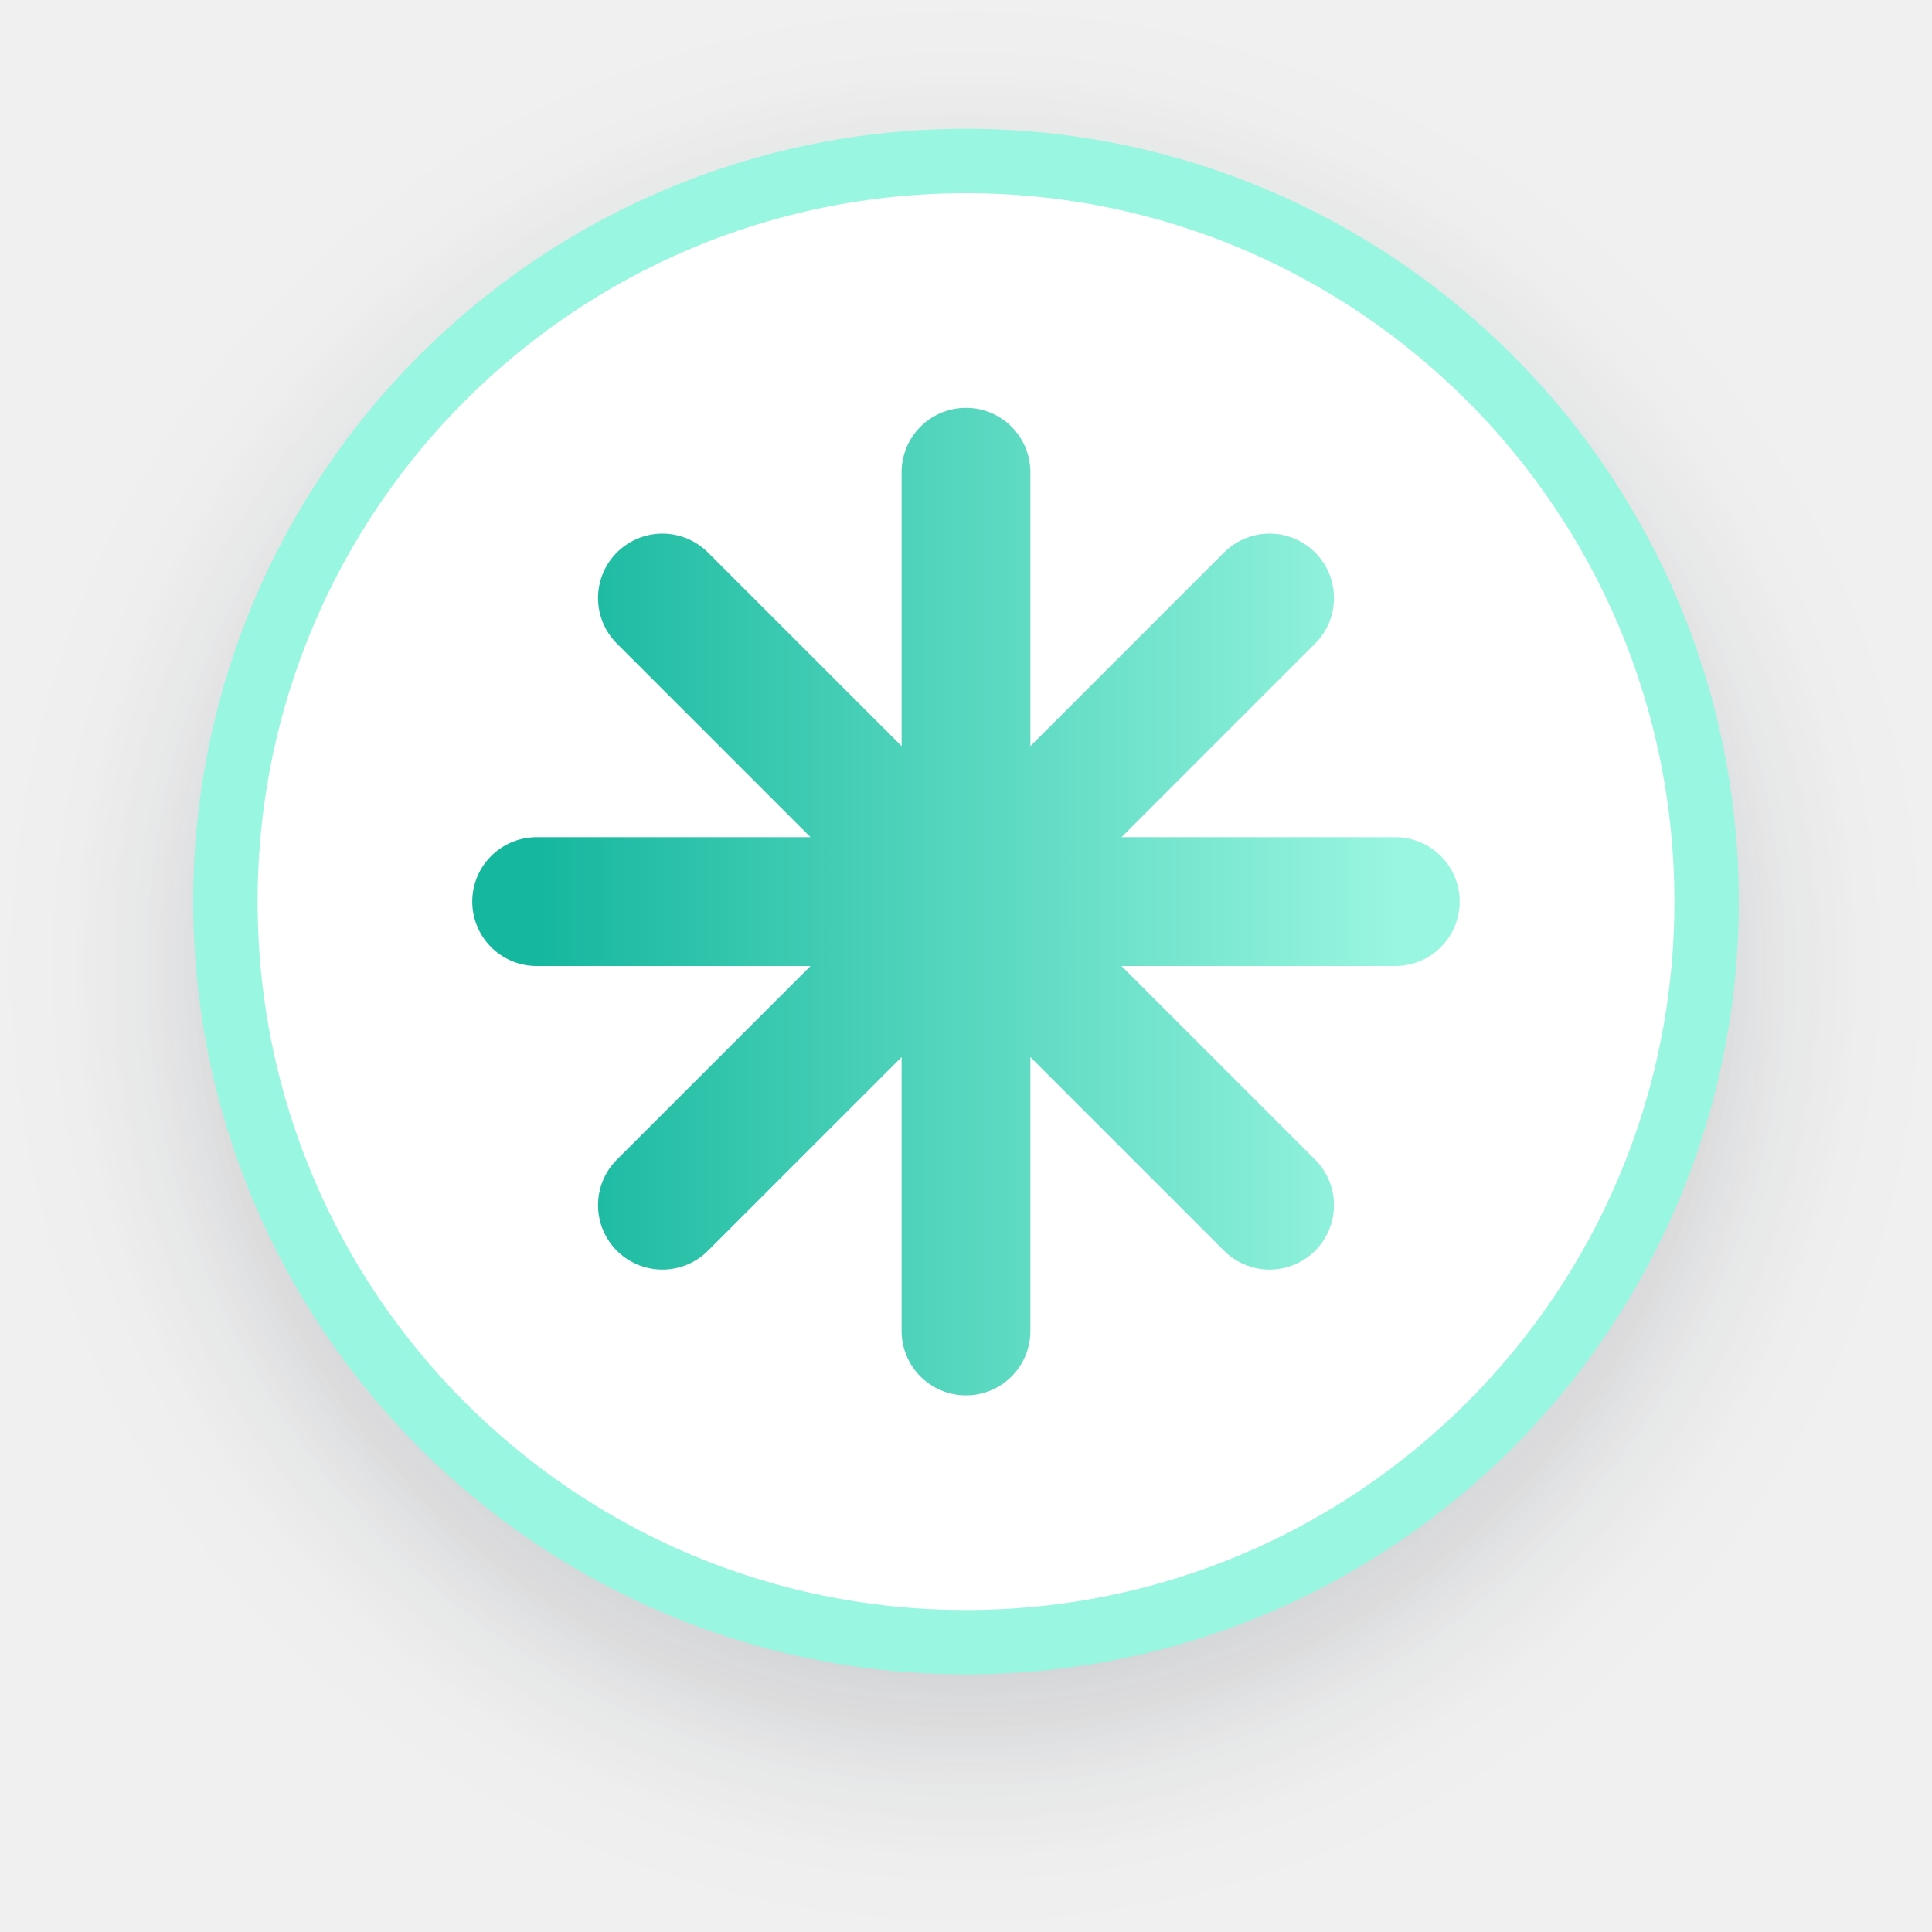
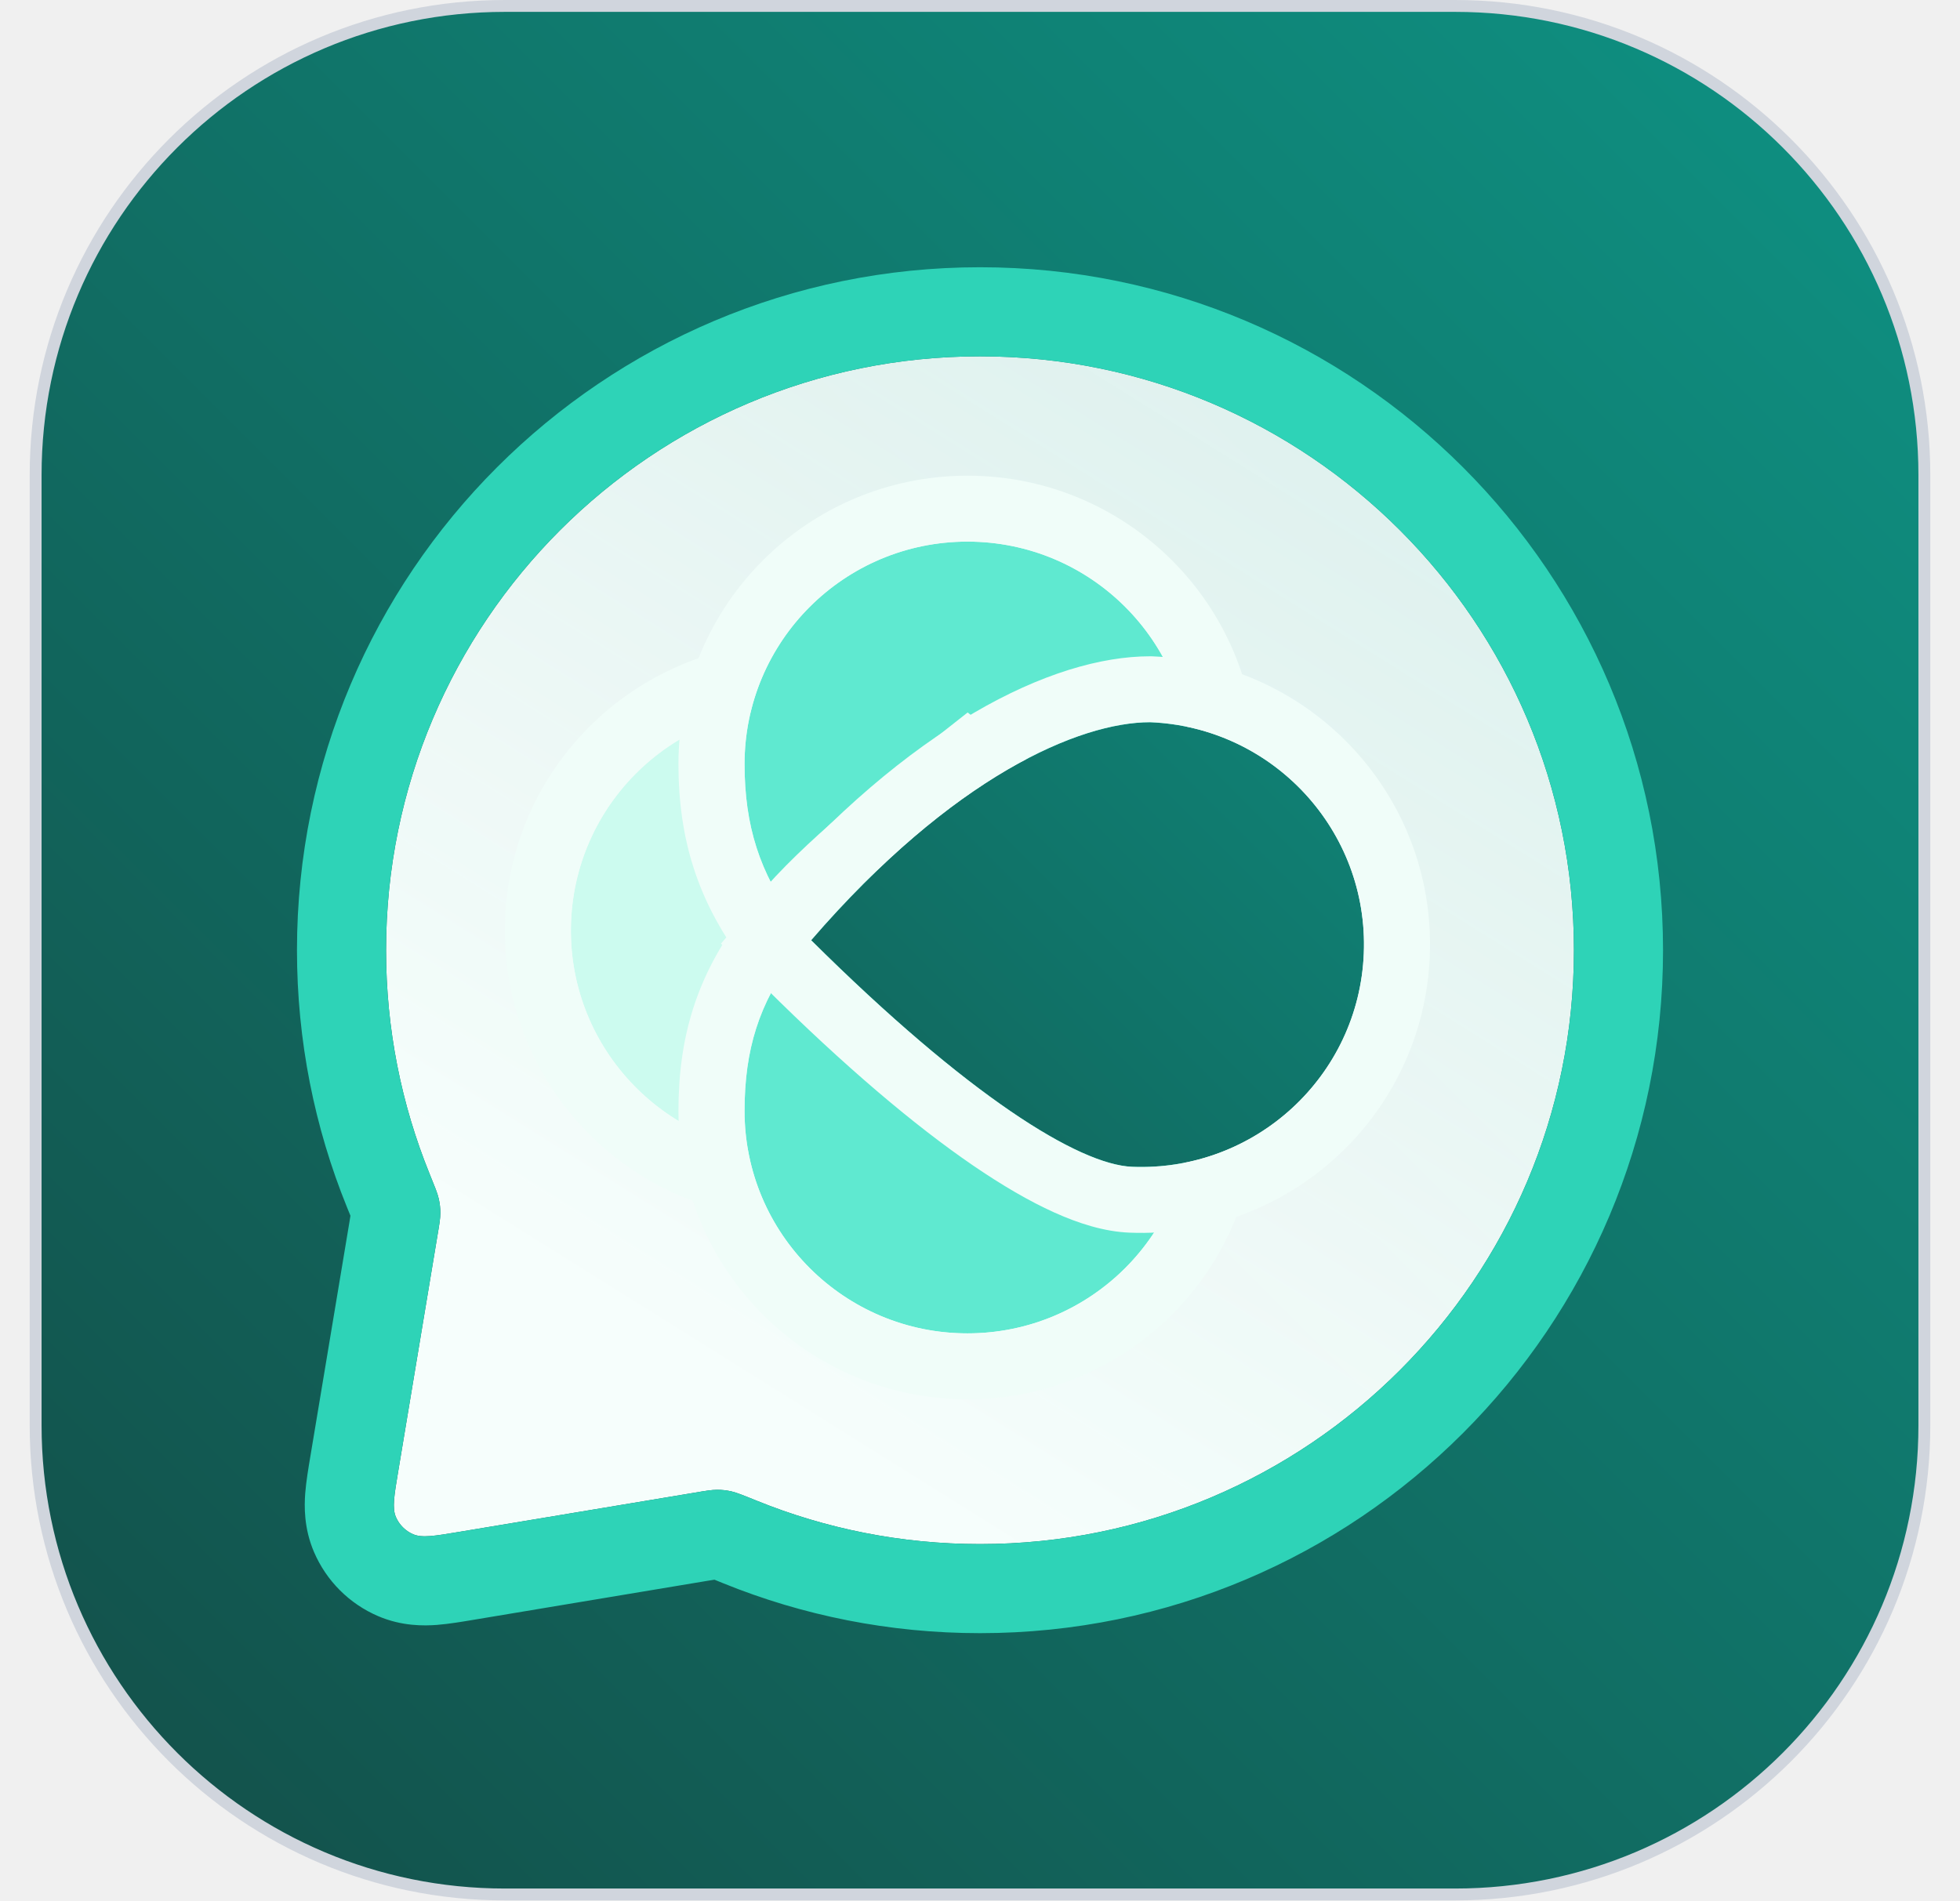
- <svg xmlns="http://www.w3.org/2000/svg" width="30" height="30" viewBox="0 0 30 30" fill="none">
-   <g filter="url(#filter0_dd_9882_341880)">
-     <rect x="3.5" y="2.5" width="23" height="23" rx="11.5" fill="white" />
-     <g clip-path="url(#clip0_9882_341880)">
-       <path d="M15 7.333V20.667M19.714 9.286L10.286 18.714M21.666 14H8.333M19.714 18.714L10.286 9.286" stroke="url(#paint0_linear_9882_341880)" stroke-width="2" stroke-linecap="round" stroke-linejoin="round" />
-     </g>
-     <rect x="3.5" y="2.5" width="23" height="23" rx="11.5" stroke="#99F6E0" />
-   </g>
+ <svg xmlns="http://www.w3.org/2000/svg" width="33" height="32" viewBox="0 0 33 32" fill="none">
+   <rect x="0.6" y="0.1" width="31.8" height="31.8" rx="7.9" fill="url(#paint0_linear_173_21581)" />
+   <mask id="path-2-outside-1_173_21581" maskUnits="userSpaceOnUse" x="4.5" y="4" width="24" height="24" fill="black">
+     <rect fill="white" x="4.5" y="4" width="24" height="24" />
+     <path d="M26.5 16C26.5 21.523 22.023 26 16.5 26C15.17 26 13.9 25.74 12.739 25.269C12.517 25.179 12.406 25.134 12.316 25.113C12.229 25.094 12.164 25.086 12.073 25.086C11.982 25.086 11.881 25.103 11.681 25.137L7.728 25.795C7.314 25.864 7.107 25.899 6.957 25.835C6.826 25.779 6.721 25.674 6.665 25.543C6.601 25.393 6.636 25.186 6.705 24.773L7.363 20.819C7.397 20.619 7.414 20.519 7.414 20.427C7.414 20.337 7.406 20.271 7.387 20.184C7.367 20.094 7.321 19.983 7.231 19.761C6.76 18.6 6.5 17.33 6.5 16C6.5 10.477 10.977 6 16.5 6C22.023 6 26.5 10.477 26.5 16Z" />
+     <path d="M18.964 15.806C16.833 13.576 14.749 12.233 13.516 11.926C11.445 11.843 9.699 13.451 9.615 15.518C9.532 17.585 11.143 19.328 13.214 19.412C14.94 19.412 16.416 18.221 18.964 15.806Z" />
+     <path fill-rule="evenodd" clip-rule="evenodd" d="M20.538 15.845L19.769 15.04C18.657 13.877 17.547 12.933 16.538 12.233C15.547 11.546 14.59 11.049 13.785 10.849L13.675 10.822L13.561 10.817C10.876 10.709 8.612 12.794 8.504 15.473C8.396 18.153 10.485 20.413 13.169 20.521L13.192 20.522H13.214C14.365 20.522 15.378 20.115 16.396 19.439C17.391 18.779 18.461 17.814 19.73 16.611L20.538 15.845ZM18.964 15.806C18.681 16.074 18.411 16.328 18.153 16.566C16.085 18.471 14.748 19.412 13.214 19.412C11.143 19.328 9.532 17.585 9.615 15.518C9.699 13.451 11.445 11.843 13.516 11.926C14.597 12.195 16.331 13.26 18.178 15.021C18.438 15.269 18.701 15.531 18.964 15.806Z" />
+     <path d="M16.289 18.159C13.552 16.076 12.536 14.935 12.536 12.866C12.536 10.797 14.216 9.12 16.289 9.12C18.361 9.12 20.042 10.797 20.042 12.866C20.042 14.935 18.978 16.046 16.289 18.159Z" />
+     <path fill-rule="evenodd" clip-rule="evenodd" d="M16.3 19.563L15.614 19.042C14.247 18.001 13.192 17.112 12.492 16.168C11.746 15.162 11.423 14.125 11.423 12.866C11.423 10.184 13.602 8.01 16.289 8.01C18.976 8.01 21.154 10.184 21.154 12.866C21.154 14.137 20.812 15.166 20.063 16.163C19.362 17.095 18.312 17.982 16.977 19.031L16.3 19.563ZM12.536 12.866C12.536 14.935 13.552 16.076 16.289 18.159C18.978 16.046 20.042 14.935 20.042 12.866C20.042 10.797 18.361 9.12 16.289 9.12C14.216 9.12 12.536 10.797 12.536 12.866Z" />
+     <path d="M16.289 13.414C13.515 15.597 12.536 16.638 12.536 18.706C12.536 20.775 14.216 22.452 16.289 22.452C18.361 22.452 20.042 20.775 20.042 18.706C20.042 16.638 19.035 15.597 16.289 13.414Z" />
+     <path fill-rule="evenodd" clip-rule="evenodd" d="M16.292 11.997L15.6 12.542C14.226 13.624 13.172 14.514 12.48 15.44C11.735 16.437 11.423 17.451 11.423 18.706C11.423 21.388 13.602 23.562 16.289 23.562C18.976 23.562 21.154 21.388 21.154 18.706C21.154 17.445 20.832 16.431 20.085 15.437C19.391 14.514 18.34 13.626 16.982 12.545L16.292 11.997ZM12.536 18.706C12.536 16.638 13.515 15.597 16.289 13.414C19.035 15.597 20.042 16.638 20.042 18.706C20.042 20.775 18.361 22.452 16.289 22.452C14.216 22.452 12.536 20.775 12.536 18.706Z" />
+     <path d="M13.657 15.832C16.044 13.069 18.177 12.161 19.363 12.161C21.434 12.244 23.046 13.988 22.962 16.055C22.879 18.122 21.132 19.73 19.061 19.647C18.16 19.61 16.298 18.454 13.657 15.832Z" />
+     <path fill-rule="evenodd" clip-rule="evenodd" d="M12.139 15.889L12.815 15.107C15.295 12.236 17.709 11.051 19.363 11.051L19.386 11.051L19.408 11.052C22.093 11.16 24.181 13.42 24.073 16.099C23.965 18.779 21.701 20.864 19.016 20.756C18.59 20.739 18.156 20.599 17.75 20.416C17.331 20.227 16.873 19.96 16.383 19.625C15.401 18.953 14.223 17.96 12.873 16.618L12.139 15.889ZM19.363 12.161C18.177 12.161 16.044 13.069 13.657 15.832C16.298 18.454 18.16 19.61 19.061 19.647C21.132 19.73 22.879 18.122 22.962 16.055C23.046 13.988 21.434 12.244 19.363 12.161Z" />
+   </mask>
+   <path d="M26.5 16C26.5 21.523 22.023 26 16.5 26C15.17 26 13.9 25.74 12.739 25.269C12.517 25.179 12.406 25.134 12.316 25.113C12.229 25.094 12.164 25.086 12.073 25.086C11.982 25.086 11.881 25.103 11.681 25.137L7.728 25.795C7.314 25.864 7.107 25.899 6.957 25.835C6.826 25.779 6.721 25.674 6.665 25.543C6.601 25.393 6.636 25.186 6.705 24.773L7.363 20.819C7.397 20.619 7.414 20.519 7.414 20.427C7.414 20.337 7.406 20.271 7.387 20.184C7.367 20.094 7.321 19.983 7.231 19.761C6.76 18.6 6.5 17.33 6.5 16C6.5 10.477 10.977 6 16.5 6C22.023 6 26.5 10.477 26.5 16Z" fill="url(#paint1_linear_173_21581)" />
+   <path d="M18.964 15.806C16.833 13.576 14.749 12.233 13.516 11.926C11.445 11.843 9.699 13.451 9.615 15.518C9.532 17.585 11.143 19.328 13.214 19.412C14.94 19.412 16.416 18.221 18.964 15.806Z" fill="#CCFBEF" />
+   <path fill-rule="evenodd" clip-rule="evenodd" d="M20.538 15.845L19.769 15.04C18.657 13.877 17.547 12.933 16.538 12.233C15.547 11.546 14.59 11.049 13.785 10.849L13.675 10.822L13.561 10.817C10.876 10.709 8.612 12.794 8.504 15.473C8.396 18.153 10.485 20.413 13.169 20.521L13.192 20.522H13.214C14.365 20.522 15.378 20.115 16.396 19.439C17.391 18.779 18.461 17.814 19.73 16.611L20.538 15.845ZM18.964 15.806C18.681 16.074 18.411 16.328 18.153 16.566C16.085 18.471 14.748 19.412 13.214 19.412C11.143 19.328 9.532 17.585 9.615 15.518C9.699 13.451 11.445 11.843 13.516 11.926C14.597 12.195 16.331 13.26 18.178 15.021C18.438 15.269 18.701 15.531 18.964 15.806Z" fill="#F0FDF9" />
+   <path d="M16.289 18.159C13.552 16.076 12.536 14.935 12.536 12.866C12.536 10.797 14.216 9.12 16.289 9.12C18.361 9.12 20.042 10.797 20.042 12.866C20.042 14.935 18.978 16.046 16.289 18.159Z" fill="#5FE9D0" />
+   <path fill-rule="evenodd" clip-rule="evenodd" d="M16.3 19.563L15.614 19.042C14.247 18.001 13.192 17.112 12.492 16.168C11.746 15.162 11.423 14.125 11.423 12.866C11.423 10.184 13.602 8.01 16.289 8.01C18.976 8.01 21.154 10.184 21.154 12.866C21.154 14.137 20.812 15.166 20.063 16.163C19.362 17.095 18.312 17.982 16.977 19.031L16.3 19.563ZM12.536 12.866C12.536 14.935 13.552 16.076 16.289 18.159C18.978 16.046 20.042 14.935 20.042 12.866C20.042 10.797 18.361 9.12 16.289 9.12C14.216 9.12 12.536 10.797 12.536 12.866Z" fill="#F0FDF9" />
+   <path d="M16.289 13.414C13.515 15.597 12.536 16.638 12.536 18.706C12.536 20.775 14.216 22.452 16.289 22.452C18.361 22.452 20.042 20.775 20.042 18.706C20.042 16.638 19.035 15.597 16.289 13.414Z" fill="#5FE9D0" />
+   <path fill-rule="evenodd" clip-rule="evenodd" d="M16.292 11.997L15.6 12.542C14.226 13.624 13.172 14.514 12.48 15.44C11.735 16.437 11.423 17.451 11.423 18.706C11.423 21.388 13.602 23.562 16.289 23.562C18.976 23.562 21.154 21.388 21.154 18.706C21.154 17.445 20.832 16.431 20.085 15.437C19.391 14.514 18.34 13.626 16.982 12.545L16.292 11.997ZM12.536 18.706C12.536 16.638 13.515 15.597 16.289 13.414C19.035 15.597 20.042 16.638 20.042 18.706C20.042 20.775 18.361 22.452 16.289 22.452C14.216 22.452 12.536 20.775 12.536 18.706Z" fill="#F0FDF9" />
+   <path d="M13.657 15.832C16.044 13.069 18.177 12.161 19.363 12.161C21.434 12.244 23.046 13.988 22.962 16.055C22.879 18.122 21.132 19.73 19.061 19.647C18.16 19.61 16.298 18.454 13.657 15.832Z" fill="url(#paint2_linear_173_21581)" />
+   <path fill-rule="evenodd" clip-rule="evenodd" d="M12.139 15.889L12.815 15.107C15.295 12.236 17.709 11.051 19.363 11.051L19.386 11.051L19.408 11.052C22.093 11.16 24.181 13.42 24.073 16.099C23.965 18.779 21.701 20.864 19.016 20.756C18.59 20.739 18.156 20.599 17.75 20.416C17.331 20.227 16.873 19.96 16.383 19.625C15.401 18.953 14.223 17.96 12.873 16.618L12.139 15.889ZM19.363 12.161C18.177 12.161 16.044 13.069 13.657 15.832C16.298 18.454 18.16 19.61 19.061 19.647C21.132 19.73 22.879 18.122 22.962 16.055C23.046 13.988 21.434 12.244 19.363 12.161Z" fill="#F0FDF9" />
+   <path d="M16.289 18.159L15.835 18.756L16.296 19.107L16.752 18.749L16.289 18.159ZM16.289 13.414L16.756 12.826L16.291 12.457L15.825 12.824L16.289 13.414ZM13.657 15.832L13.09 15.341L12.632 15.871L13.129 16.364L13.657 15.832ZM19.363 12.161L19.393 11.412L19.378 11.411H19.363V12.161ZM19.061 19.647L19.091 18.897L19.061 19.647ZM13.546 11.177C11.063 11.077 8.966 13.006 8.866 15.488L10.365 15.548C10.431 13.896 11.828 12.609 13.486 12.675L13.546 11.177ZM8.866 15.488C8.766 17.97 10.7 20.061 13.184 20.161L13.244 18.662C11.586 18.596 10.298 17.2 10.365 15.548L8.866 15.488ZM16.743 17.562C15.374 16.52 14.514 15.771 13.988 15.061C13.493 14.393 13.286 13.749 13.286 12.866H11.786C11.786 14.052 12.086 15.013 12.783 15.954C13.45 16.853 14.467 17.715 15.835 18.756L16.743 17.562ZM13.286 12.866C13.286 11.213 14.629 9.87 16.289 9.87V8.37C13.803 8.37 11.786 10.382 11.786 12.866H13.286ZM16.289 9.87C17.949 9.87 19.292 11.213 19.292 12.866H20.792C20.792 10.382 18.774 8.37 16.289 8.37V9.87ZM19.292 12.866C19.292 13.741 19.077 14.377 18.574 15.045C18.039 15.757 17.176 16.508 15.825 17.57L16.752 18.749C18.09 17.697 19.104 16.836 19.773 15.947C20.475 15.014 20.792 14.06 20.792 12.866H19.292ZM15.825 12.824C14.446 13.91 13.431 14.772 12.771 15.654C12.076 16.585 11.786 17.522 11.786 18.706H13.286C13.286 17.822 13.485 17.205 13.973 16.552C14.497 15.851 15.357 15.101 16.753 14.003L15.825 12.824ZM11.786 18.706C11.786 21.191 13.803 23.202 16.289 23.202V21.702C14.629 21.702 13.286 20.36 13.286 18.706H11.786ZM16.289 23.202C18.774 23.202 20.792 21.191 20.792 18.706H19.292C19.292 20.36 17.949 21.702 16.289 21.702V23.202ZM20.792 18.706C20.792 17.518 20.492 16.581 19.795 15.653C19.133 14.773 18.119 13.911 16.756 12.826L15.822 14.001C17.205 15.1 18.067 15.851 18.596 16.554C19.088 17.209 19.292 17.826 19.292 18.706H20.792ZM14.225 16.322C16.548 13.633 18.492 12.911 19.363 12.911V11.411C17.862 11.411 15.54 12.506 13.09 15.341L14.225 16.322ZM19.333 12.911C20.991 12.977 22.279 14.373 22.213 16.024L23.712 16.085C23.812 13.603 21.877 11.512 19.393 11.412L19.333 12.911ZM22.213 16.024C22.146 17.676 20.75 18.964 19.091 18.897L19.031 20.396C21.514 20.496 23.611 18.567 23.712 16.085L22.213 16.024ZM19.091 18.897C19.001 18.894 18.816 18.856 18.516 18.721C18.225 18.589 17.864 18.384 17.435 18.09C16.576 17.503 15.486 16.591 14.186 15.299L13.129 16.364C14.47 17.695 15.63 18.673 16.588 19.328C17.066 19.656 17.505 19.91 17.899 20.088C18.285 20.262 18.67 20.382 19.031 20.396L19.091 18.897ZM7.363 20.819L5.884 20.573L7.363 20.819ZM7.414 20.427L8.914 20.426L7.414 20.427ZM7.231 19.761L5.841 20.325L7.231 19.761ZM7.387 20.184L5.923 20.512L7.387 20.184ZM7.728 25.795L7.974 27.275L7.974 27.275L7.728 25.795ZM6.957 25.835L7.548 24.456L6.957 25.835ZM6.705 24.773L8.184 25.019V25.019L6.705 24.773ZM6.665 25.543L8.044 24.952L6.665 25.543ZM12.739 25.269L12.175 26.659L12.739 25.269ZM12.316 25.113L11.988 26.577L12.316 25.113ZM11.681 25.137L11.434 23.657H11.434L11.681 25.137ZM12.073 25.086L12.073 26.586L12.073 25.086ZM18.964 15.806L19.996 16.895L21.09 15.859L20.049 14.77L18.964 15.806ZM19.769 15.04L18.685 16.076H18.685L19.769 15.04ZM20.538 15.845L21.57 16.934L22.664 15.898L21.623 14.809L20.538 15.845ZM16.538 12.233L15.683 13.466L16.538 12.233ZM13.785 10.849L13.423 12.305L13.423 12.305L13.785 10.849ZM13.675 10.822L14.037 9.366L13.888 9.329L13.735 9.323L13.675 10.822ZM13.561 10.817L13.621 9.318H13.621L13.561 10.817ZM13.169 20.521L13.109 22.02H13.109L13.169 20.521ZM13.192 20.522L13.132 22.02L13.162 22.022H13.192V20.522ZM13.214 20.522V19.022V20.522ZM16.396 19.439L17.226 20.689H17.226L16.396 19.439ZM19.73 16.611L20.762 17.7L19.73 16.611ZM18.153 16.566L19.169 17.669H19.169L18.153 16.566ZM18.178 15.021L19.213 13.935L19.213 13.935L18.178 15.021ZM15.614 19.042L14.706 20.235L14.706 20.235L15.614 19.042ZM16.3 19.563L15.391 20.757L16.314 21.46L17.226 20.743L16.3 19.563ZM12.492 16.168L13.697 15.274L13.697 15.274L12.492 16.168ZM11.423 12.866H9.923H11.423ZM16.289 8.01V9.51V8.01ZM21.154 12.866H19.654H21.154ZM20.063 16.163L18.864 15.261L20.063 16.163ZM16.977 19.031L17.904 20.211L17.904 20.211L16.977 19.031ZM15.6 12.542L14.672 11.364V11.364L15.6 12.542ZM16.292 11.997L17.226 10.823L16.297 10.084L15.364 10.819L16.292 11.997ZM12.48 15.44L11.279 14.542L12.48 15.44ZM11.423 18.706H9.923H11.423ZM16.289 23.562V25.062V23.562ZM20.085 15.437L18.886 16.338L20.085 15.437ZM16.982 12.545L16.048 13.719L16.048 13.719L16.982 12.545ZM12.815 15.107L11.68 14.126L12.815 15.107ZM12.139 15.889L11.004 14.909L10.089 15.967L11.082 16.953L12.139 15.889ZM19.363 11.051L19.363 12.551H19.363L19.363 11.051ZM19.386 11.051L19.446 9.552L19.416 9.551L19.385 9.551L19.386 11.051ZM19.408 11.052L19.468 9.553L19.468 9.553L19.408 11.052ZM19.016 20.756L19.076 19.257L19.016 20.756ZM17.75 20.416L18.366 19.048L17.75 20.416ZM16.383 19.625L15.535 20.863L16.383 19.625ZM12.873 16.618L13.93 15.554H13.93L12.873 16.618ZM16.5 27.5C22.851 27.5 28 22.351 28 16H25C25 20.694 21.194 24.5 16.5 24.5V27.5ZM12.175 26.659C13.512 27.202 14.973 27.5 16.5 27.5V24.5C15.367 24.5 14.289 24.279 13.304 23.879L12.175 26.659ZM7.974 27.275L11.927 26.616L11.434 23.657L7.481 24.316L7.974 27.275ZM5.884 20.573L5.225 24.526L8.184 25.019L8.843 21.066L5.884 20.573ZM5 16C5 17.527 5.298 18.988 5.841 20.325L8.621 19.196C8.221 18.212 8 17.133 8 16H5ZM16.5 4.5C10.149 4.5 5 9.649 5 16H8C8 11.306 11.806 7.5 16.5 7.5V4.5ZM28 16C28 9.649 22.851 4.5 16.5 4.5V7.5C21.194 7.5 25 11.306 25 16H28ZM8.843 21.066C8.867 20.92 8.914 20.673 8.914 20.426L5.914 20.427C5.914 20.379 5.918 20.354 5.915 20.381C5.913 20.394 5.91 20.415 5.904 20.448C5.899 20.482 5.892 20.521 5.884 20.573L8.843 21.066ZM5.841 20.325C5.864 20.382 5.883 20.426 5.898 20.465C5.914 20.504 5.924 20.53 5.931 20.549C5.947 20.592 5.935 20.567 5.923 20.512L8.85 19.856C8.796 19.613 8.686 19.355 8.621 19.196L5.841 20.325ZM8.914 20.426C8.914 20.226 8.894 20.051 8.85 19.856L5.923 20.512C5.924 20.515 5.92 20.498 5.917 20.469C5.913 20.441 5.914 20.423 5.914 20.427L8.914 20.426ZM7.481 24.316C7.374 24.334 7.297 24.346 7.232 24.356C7.167 24.366 7.138 24.369 7.13 24.369C7.121 24.37 7.162 24.366 7.232 24.373C7.309 24.381 7.421 24.401 7.548 24.456L6.366 27.213C6.769 27.386 7.143 27.377 7.356 27.361C7.561 27.345 7.795 27.305 7.974 27.275L7.481 24.316ZM5.225 24.526C5.195 24.705 5.155 24.939 5.139 25.144C5.123 25.357 5.114 25.731 5.287 26.134L8.044 24.952C8.098 25.079 8.119 25.192 8.127 25.268C8.134 25.337 8.13 25.379 8.131 25.37C8.131 25.361 8.134 25.333 8.144 25.268C8.154 25.203 8.166 25.126 8.184 25.019L5.225 24.526ZM7.548 24.456C7.771 24.552 7.948 24.729 8.044 24.952L5.287 26.134C5.495 26.619 5.881 27.005 6.366 27.213L7.548 24.456ZM13.304 23.879C13.145 23.814 12.887 23.704 12.644 23.65L11.988 26.577C11.933 26.565 11.908 26.553 11.951 26.569C11.97 26.576 11.996 26.586 12.035 26.602C12.074 26.617 12.118 26.636 12.175 26.659L13.304 23.879ZM11.927 26.616C11.979 26.608 12.018 26.601 12.052 26.596C12.085 26.59 12.106 26.587 12.119 26.585C12.146 26.582 12.121 26.586 12.073 26.586L12.074 23.586C11.827 23.586 11.58 23.633 11.434 23.657L11.927 26.616ZM12.644 23.65C12.449 23.606 12.274 23.587 12.074 23.586L12.073 26.586C12.077 26.586 12.059 26.587 12.031 26.583C12.002 26.58 11.985 26.576 11.988 26.577L12.644 23.65ZM20.049 14.77C18.921 13.59 17.791 12.629 16.758 11.912C15.751 11.213 14.748 10.687 13.879 10.47L13.154 13.382C13.517 13.472 14.174 13.771 15.049 14.377C15.899 14.967 16.877 15.793 17.88 16.843L20.049 14.77ZM13.214 20.912C14.464 20.912 15.551 20.467 16.61 19.764C17.636 19.084 18.729 18.096 19.996 16.895L17.933 14.717C16.652 15.931 15.732 16.747 14.951 17.265C14.204 17.761 13.69 17.912 13.214 17.912V20.912ZM18.685 16.076L19.454 16.881L21.623 14.809L20.853 14.004L18.685 16.076ZM15.683 13.466C16.601 14.102 17.635 14.978 18.685 16.076L20.853 14.004C19.68 12.775 18.494 11.764 17.393 11.001L15.683 13.466ZM13.423 12.305C13.975 12.442 14.759 12.825 15.683 13.466L17.393 11.001C16.336 10.268 15.205 9.656 14.148 9.393L13.423 12.305ZM13.313 12.277L13.423 12.305L14.148 9.393L14.037 9.366L13.313 12.277ZM13.501 12.316L13.615 12.32L13.735 9.323L13.621 9.318L13.501 12.316ZM10.003 15.534C10.077 13.685 11.641 12.241 13.501 12.316L13.621 9.318C10.112 9.177 7.147 11.903 7.005 15.413L10.003 15.534ZM13.23 19.022C11.37 18.947 9.928 17.383 10.003 15.534L7.005 15.413C6.864 18.923 9.599 21.878 13.109 22.02L13.23 19.022ZM13.252 19.023L13.23 19.022L13.109 22.02L13.132 22.02L13.252 19.023ZM13.214 19.022H13.192V22.022H13.214V19.022ZM15.567 18.189C14.704 18.762 13.977 19.022 13.214 19.022V22.022C14.752 22.022 16.052 21.468 17.226 20.689L15.567 18.189ZM18.698 15.522C17.423 16.731 16.439 17.61 15.567 18.189L17.226 20.689C18.342 19.948 19.499 18.896 20.762 17.7L18.698 15.522ZM19.507 14.756L18.698 15.522L20.762 17.7L21.57 16.934L19.507 14.756ZM19.169 17.669C19.434 17.424 19.71 17.166 19.996 16.895L17.933 14.717C17.653 14.982 17.388 15.231 17.137 15.462L19.169 17.669ZM13.214 20.912C15.409 20.912 17.151 19.528 19.169 17.669L17.137 15.462C15.019 17.414 14.087 17.912 13.214 17.912V20.912ZM19.213 13.935C17.304 12.115 15.339 10.834 13.879 10.47L13.154 13.382C13.854 13.556 15.358 14.405 17.143 16.106L19.213 13.935ZM20.049 14.77C19.769 14.478 19.49 14.199 19.213 13.935L17.143 16.106C17.386 16.338 17.633 16.584 17.88 16.843L20.049 14.77ZM14.706 20.235L15.391 20.757L17.208 18.37L16.523 17.848L14.706 20.235ZM11.287 17.061C12.127 18.194 13.339 19.195 14.706 20.235L16.523 17.848C15.155 16.807 14.257 16.03 13.697 15.274L11.287 17.061ZM9.923 12.866C9.923 14.428 10.339 15.782 11.287 17.061L13.697 15.274C13.153 14.541 12.923 13.822 12.923 12.866H9.923ZM16.289 6.51C12.776 6.51 9.923 9.353 9.923 12.866H12.923C12.923 11.016 14.427 9.51 16.289 9.51V6.51ZM22.654 12.866C22.654 9.353 19.801 6.51 16.289 6.51V9.51C18.15 9.51 19.654 11.016 19.654 12.866H22.654ZM21.262 17.064C22.21 15.804 22.654 14.456 22.654 12.866H19.654C19.654 13.817 19.415 14.529 18.864 15.261L21.262 17.064ZM17.904 20.211C19.227 19.171 20.427 18.174 21.262 17.064L18.864 15.261C18.297 16.016 17.397 16.794 16.05 17.852L17.904 20.211ZM17.226 20.743L17.904 20.211L16.05 17.852L15.373 18.384L17.226 20.743ZM16.528 13.721L17.22 13.175L15.364 10.819L14.672 11.364L16.528 13.721ZM13.682 16.337C14.239 15.592 15.138 14.815 16.528 13.721L14.672 11.364C13.314 12.433 12.106 13.435 11.279 14.542L13.682 16.337ZM12.923 18.706C12.923 17.75 13.145 17.057 13.682 16.337L11.279 14.542C10.326 15.817 9.923 17.152 9.923 18.706H12.923ZM16.289 22.062C14.427 22.062 12.923 20.557 12.923 18.706H9.923C9.923 22.22 12.776 25.062 16.289 25.062V22.062ZM19.654 18.706C19.654 20.557 18.15 22.062 16.289 22.062V25.062C19.801 25.062 22.654 22.22 22.654 18.706H19.654ZM18.886 16.338C19.427 17.059 19.654 17.753 19.654 18.706H22.654C22.654 17.137 22.236 15.803 21.284 14.536L18.886 16.338ZM16.048 13.719C17.425 14.815 18.325 15.592 18.886 16.338L21.284 14.536C20.458 13.437 19.255 12.437 17.915 11.371L16.048 13.719ZM15.358 13.171L16.048 13.719L17.915 11.371L17.226 10.823L15.358 13.171ZM11.68 14.126L11.004 14.909L13.274 16.87L13.95 16.087L11.68 14.126ZM19.363 9.551C17.077 9.551 14.286 11.11 11.68 14.126L13.95 16.087C16.305 13.362 18.34 12.551 19.363 12.551L19.363 9.551ZM19.385 9.551L19.363 9.551L19.363 12.551L19.386 12.551L19.385 9.551ZM19.468 9.553L19.446 9.552L19.325 12.55L19.348 12.551L19.468 9.553ZM25.572 16.16C25.714 12.65 22.978 9.694 19.468 9.553L19.348 12.551C21.207 12.626 22.649 14.19 22.575 16.039L25.572 16.16ZM18.956 22.255C22.466 22.396 25.43 19.67 25.572 16.16L22.575 16.039C22.5 17.888 20.936 19.332 19.076 19.257L18.956 22.255ZM17.133 21.783C17.625 22.005 18.259 22.227 18.956 22.255L19.076 19.257C18.92 19.251 18.686 19.193 18.366 19.048L17.133 21.783ZM15.535 20.863C16.075 21.232 16.611 21.548 17.133 21.783L18.366 19.048C18.05 18.906 17.671 18.689 17.23 18.387L15.535 20.863ZM11.816 17.683C13.207 19.065 14.456 20.124 15.535 20.863L17.23 18.387C16.347 17.783 15.24 16.855 13.93 15.554L11.816 17.683ZM11.082 16.953L11.816 17.683L13.93 15.554L13.196 14.825L11.082 16.953Z" fill="#2ED3B7" mask="url(#path-2-outside-1_173_21581)" />
+   <rect x="0.6" y="0.1" width="31.8" height="31.8" rx="7.9" stroke="#D0D5DD" stroke-width="0.2" />
  <defs>
-     <filter id="filter0_dd_9882_341880" x="0" y="0" width="30" height="30" filterUnits="userSpaceOnUse" color-interpolation-filters="sRGB">
-       <feFlood flood-opacity="0" result="BackgroundImageFix" />
-       <feColorMatrix in="SourceAlpha" type="matrix" values="0 0 0 0 0 0 0 0 0 0 0 0 0 0 0 0 0 0 127 0" result="hardAlpha" />
-       <feOffset dy="1" />
-       <feGaussianBlur stdDeviation="1" />
-       <feColorMatrix type="matrix" values="0 0 0 0 0.063 0 0 0 0 0.094 0 0 0 0 0.157 0 0 0 0.06 0" />
-       <feBlend mode="normal" in2="BackgroundImageFix" result="effect1_dropShadow_9882_341880" />
-       <feColorMatrix in="SourceAlpha" type="matrix" values="0 0 0 0 0 0 0 0 0 0 0 0 0 0 0 0 0 0 127 0" result="hardAlpha" />
-       <feOffset dy="1" />
-       <feGaussianBlur stdDeviation="1.5" />
-       <feColorMatrix type="matrix" values="0 0 0 0 0.063 0 0 0 0 0.094 0 0 0 0 0.157 0 0 0 0.1 0" />
-       <feBlend mode="normal" in2="effect1_dropShadow_9882_341880" result="effect2_dropShadow_9882_341880" />
-       <feBlend mode="normal" in="SourceGraphic" in2="effect2_dropShadow_9882_341880" result="shape" />
-     </filter>
-     <linearGradient id="paint0_linear_9882_341880" x1="8.333" y1="7.333" x2="21.666" y2="7.333" gradientUnits="userSpaceOnUse">
-       <stop stop-color="#15B79E" />
-       <stop offset="1" stop-color="#99F6E0" />
+     <linearGradient id="paint0_linear_173_21581" x1="0.5" y1="32" x2="32.5" y2="-0" gradientUnits="userSpaceOnUse">
+       <stop stop-color="#134E48" />
+       <stop offset="1" stop-color="#0E9384" />
    </linearGradient>
-     <clipPath id="clip0_9882_341880">
-       <rect width="16" height="16" fill="white" transform="translate(7 6)" />
-     </clipPath>
+     <linearGradient id="paint1_linear_173_21581" x1="31.944" y1="1.411" x2="16.543" y2="26.027" gradientUnits="userSpaceOnUse">
+       <stop offset="0.205" stop-color="#F6FEFC" stop-opacity="0.88" />
+       <stop offset="1" stop-color="#F6FEFC" />
+     </linearGradient>
+     <linearGradient id="paint2_linear_173_21581" x1="6.5" y1="26" x2="26.5" y2="6" gradientUnits="userSpaceOnUse">
+       <stop stop-color="#134E48" />
+       <stop offset="1" stop-color="#0E9384" />
+     </linearGradient>
  </defs>
</svg>
